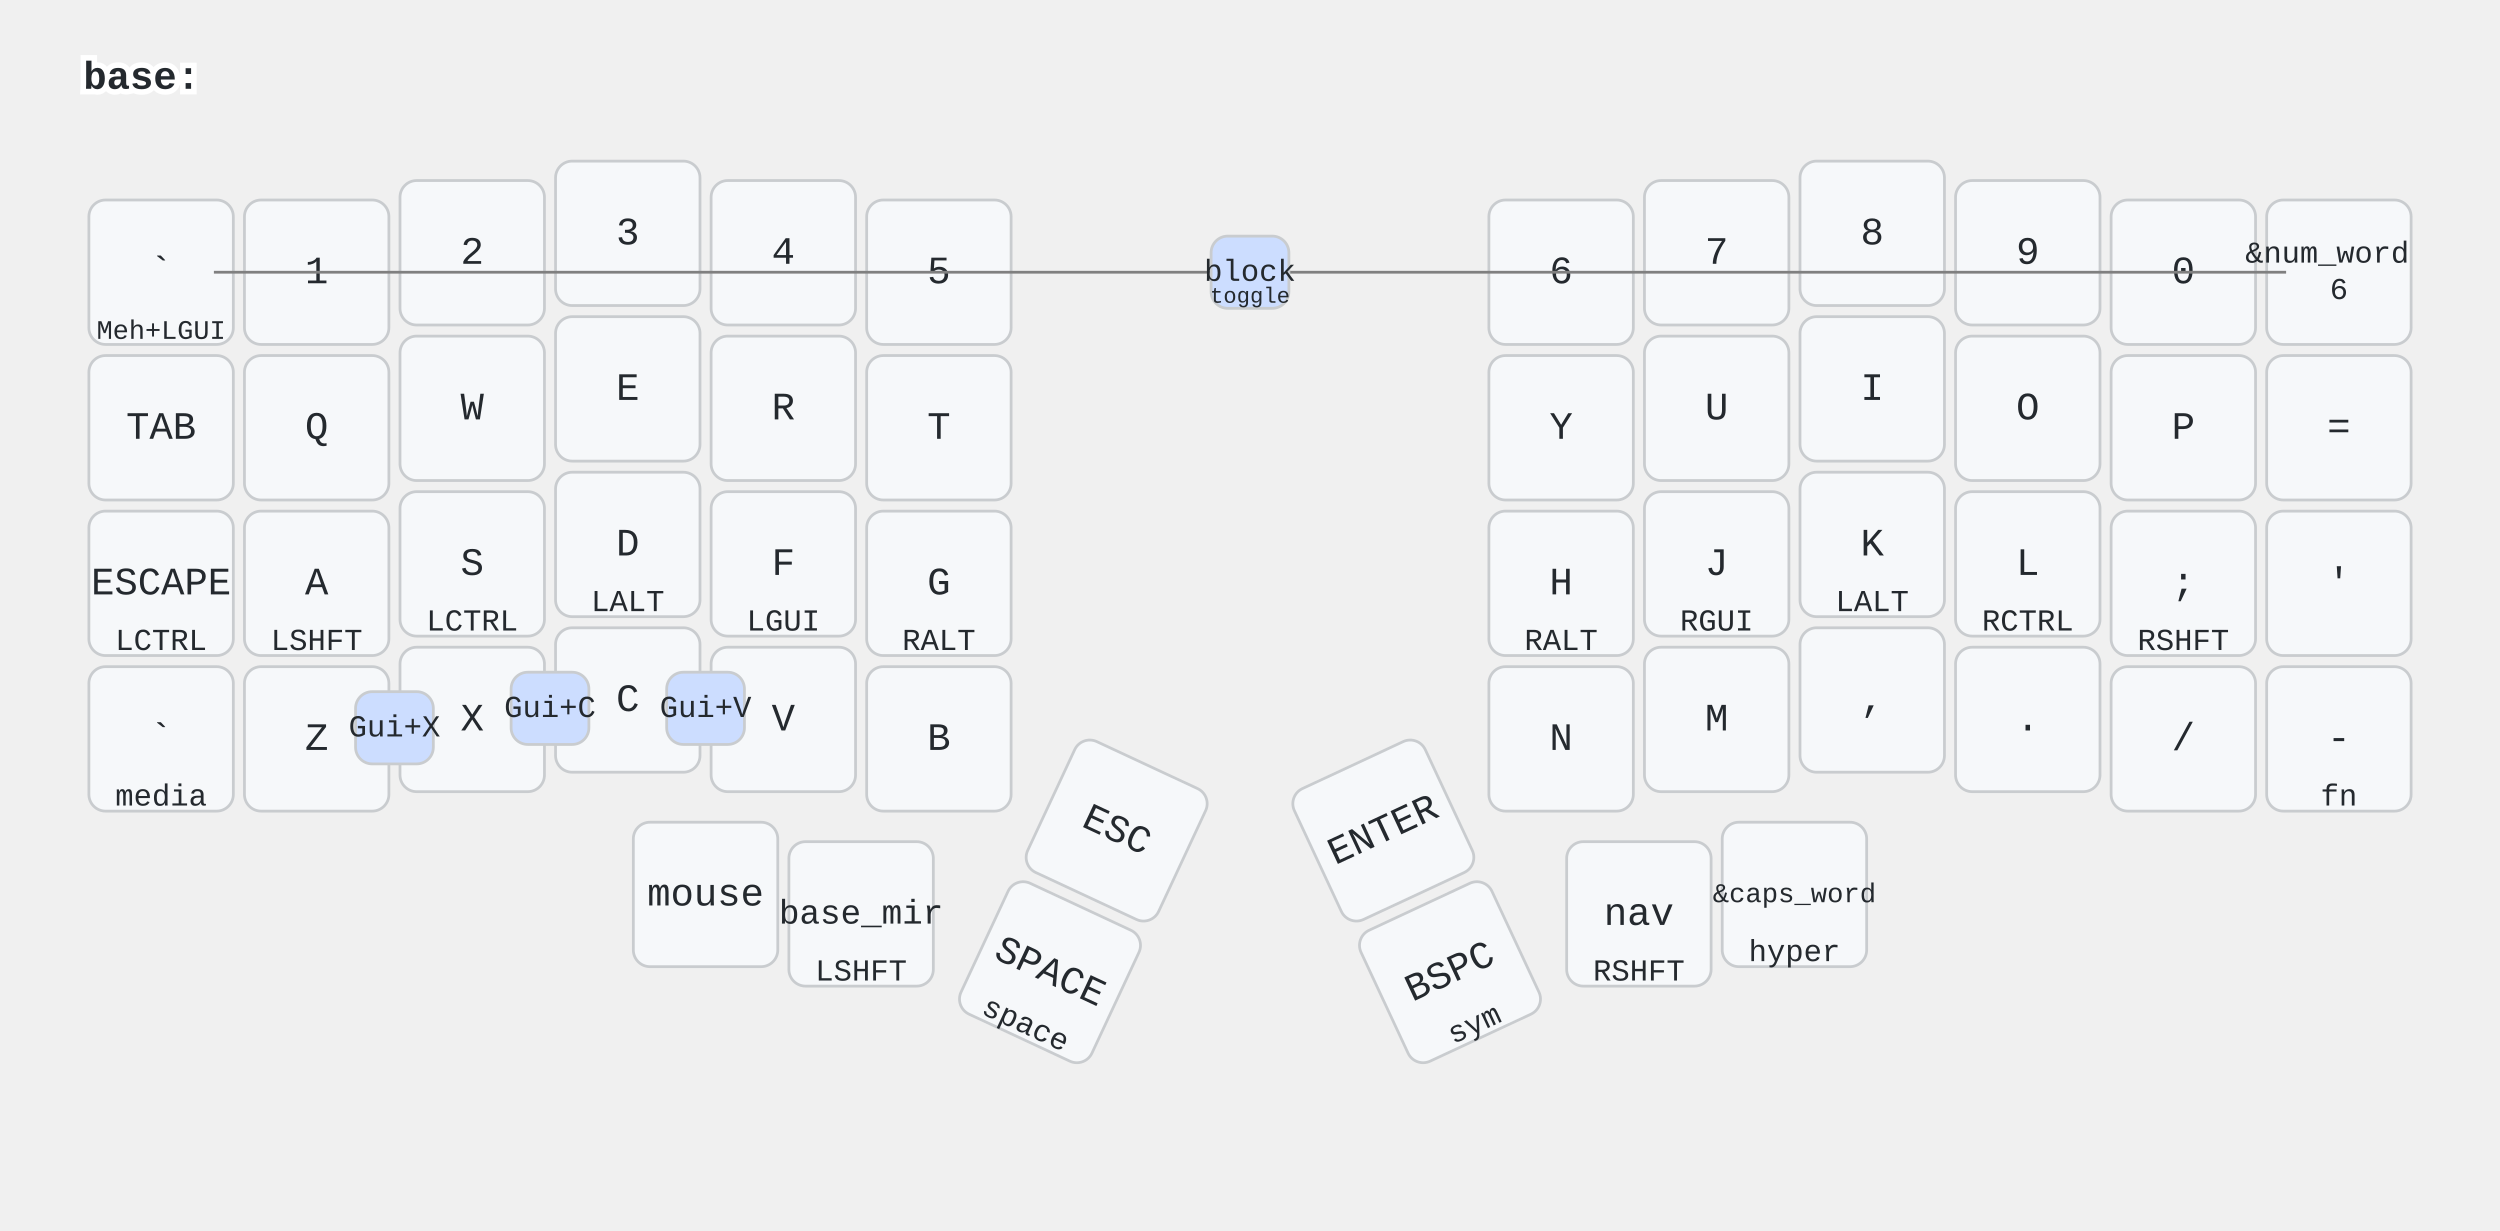
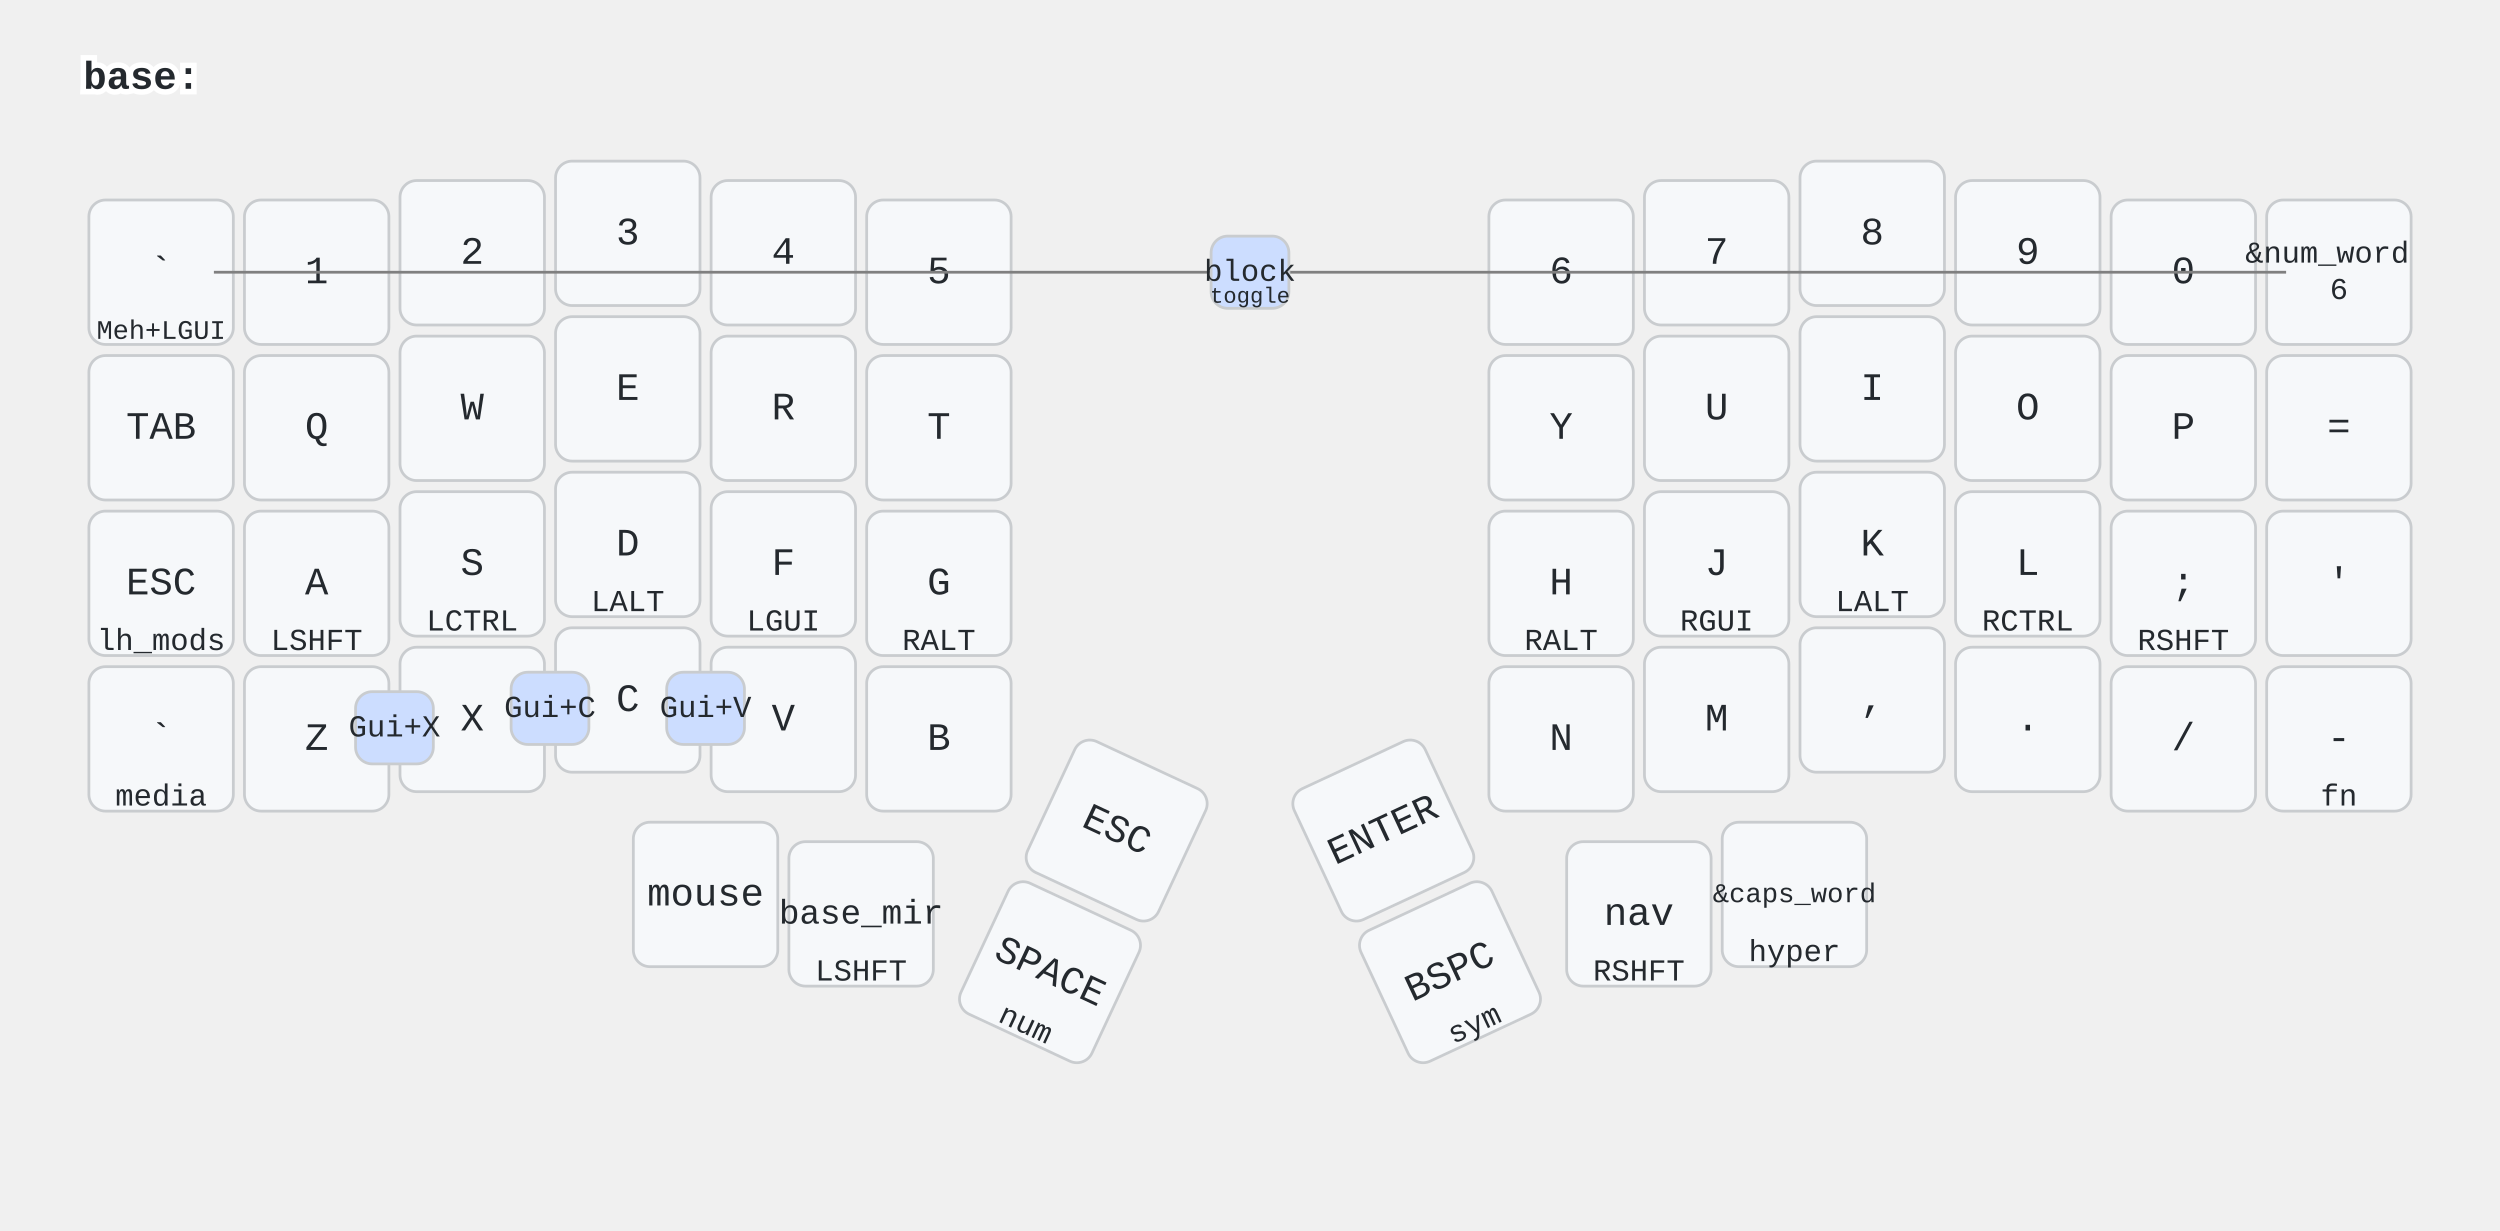
<svg xmlns="http://www.w3.org/2000/svg" width="900" height="443" viewBox="0 0 900 443" class="keymap">
  <style>/* inherit to force styles through use tags */
svg path {
    fill: inherit;
}

/* font and background color specifications */
svg.keymap {
    font-family: SFMono-Regular,Consolas,Liberation Mono,Menlo,monospace;
    font-size: 14px;
    font-kerning: normal;
    text-rendering: optimizeLegibility;
    fill: #24292e;
}

/* default key styling */
rect.key {
    fill: #f6f8fa;
}

rect.key, rect.combo {
    stroke: #c9cccf;
    stroke-width: 1;
}

/* default key side styling, only used is draw_key_sides is set */
rect.side {
    filter: brightness(90%);
}

/* color accent for combo boxes */
rect.combo, rect.combo-separate {
    fill: #cdf;
}

/* color accent for held keys */
rect.held, rect.combo.held {
    fill: #fdd;
}

/* color accent for ghost (optional) keys */
rect.ghost, rect.combo.ghost {
    stroke-dasharray: 4, 4;
    stroke-width: 2;
}

text {
    text-anchor: middle;
    dominant-baseline: middle;
}

/* styling for layer labels */
text.label {
    font-weight: bold;
    text-anchor: start;
    stroke: white;
    stroke-width: 4;
    paint-order: stroke;
}

/* styling for optional footer */
text.footer {
    text-anchor: end;
    dominant-baseline: auto;
    stroke: white;
    stroke-width: 4;
    paint-order: stroke;
}

/* styling for combo tap, and key non-tap label text */
text.combo, text.hold, text.shifted, text.left, text.right, text.tl, text.tr, text.bl, text.br {
    font-size: 11px;
}

text.hold, text.bl, text.br {
    text-anchor: middle;
    dominant-baseline: auto;
}

text.shifted, text.tl, text.tr {
    text-anchor: middle;
    dominant-baseline: hanging;
}

text.left, text.tl, text.bl {
    text-anchor: start;
}

text.right, text.tr, text.br {
    text-anchor: end;
}

text.layer-activator {
    text-decoration: underline;
}

/* styling for hold/shifted label text in combo box */
text.combo.hold, text.combo.shifted, text.combo.left, text.combo.right {
    font-size: 8px;
}

/* lighter symbol for transparent keys */
text.trans {
    fill: #7b7e81;
}

/* styling for combo dendrons */
path.combo {
    stroke-width: 1;
    stroke: gray;
    fill: none;
}

/* Start Tabler Icons Cleanup */
/* cannot use height/width with glyphs */
.icon-tabler &gt; path {
    fill: inherit;
    stroke: inherit;
    stroke-width: 2;
}
/* hide tabler's default box */
.icon-tabler &gt; path[stroke="none"][fill="none"] {
    visibility: hidden;
}
/* End Tabler Icons Cleanup */
</style>
  <g transform="translate(30, 0)" class="layer-base">
    <text x="0" y="28" class="label" id="base">base:</text>
    <g transform="translate(0, 56)">
      <g transform="translate(28, 42)" class="key keypos-0">
        <rect rx="6" ry="6" x="-26" y="-26" width="52" height="52" class="key" />
        <text x="0" y="0" class="key tap">`</text>
        <text x="0" y="24" class="key hold">
          <tspan style="font-size: 88%">Meh+LGUI</tspan>
        </text>
      </g>
      <g transform="translate(84, 42)" class="key keypos-1">
        <rect rx="6" ry="6" x="-26" y="-26" width="52" height="52" class="key" />
        <text x="0" y="0" class="key tap">1</text>
      </g>
      <g transform="translate(140, 35)" class="key keypos-2">
        <rect rx="6" ry="6" x="-26" y="-26" width="52" height="52" class="key" />
        <text x="0" y="0" class="key tap">2</text>
      </g>
      <g transform="translate(196, 28)" class="key keypos-3">
        <rect rx="6" ry="6" x="-26" y="-26" width="52" height="52" class="key" />
        <text x="0" y="0" class="key tap">3</text>
      </g>
      <g transform="translate(252, 35)" class="key keypos-4">
        <rect rx="6" ry="6" x="-26" y="-26" width="52" height="52" class="key" />
        <text x="0" y="0" class="key tap">4</text>
      </g>
      <g transform="translate(308, 42)" class="key keypos-5">
        <rect rx="6" ry="6" x="-26" y="-26" width="52" height="52" class="key" />
        <text x="0" y="0" class="key tap">5</text>
      </g>
      <g transform="translate(532, 42)" class="key keypos-6">
        <rect rx="6" ry="6" x="-26" y="-26" width="52" height="52" class="key" />
        <text x="0" y="0" class="key tap">6</text>
      </g>
      <g transform="translate(588, 35)" class="key keypos-7">
        <rect rx="6" ry="6" x="-26" y="-26" width="52" height="52" class="key" />
        <text x="0" y="0" class="key tap">7</text>
      </g>
      <g transform="translate(644, 28)" class="key keypos-8">
        <rect rx="6" ry="6" x="-26" y="-26" width="52" height="52" class="key" />
        <text x="0" y="0" class="key tap">8</text>
      </g>
      <g transform="translate(700, 35)" class="key keypos-9">
        <rect rx="6" ry="6" x="-26" y="-26" width="52" height="52" class="key" />
        <text x="0" y="0" class="key tap">9</text>
      </g>
      <g transform="translate(756, 42)" class="key keypos-10">
        <rect rx="6" ry="6" x="-26" y="-26" width="52" height="52" class="key" />
        <text x="0" y="0" class="key tap">0</text>
      </g>
      <g transform="translate(812, 42)" class="key keypos-11">
        <rect rx="6" ry="6" x="-26" y="-26" width="52" height="52" class="key" />
        <text x="0" y="0" class="key tap">
          <tspan x="0" dy="-0.6em" style="font-size: 78%">&amp;num_word</tspan>
          <tspan x="0" dy="1.2em" style="font-size: 78%">6</tspan>
        </text>
      </g>
      <g transform="translate(28, 98)" class="key keypos-12">
        <rect rx="6" ry="6" x="-26" y="-26" width="52" height="52" class="key" />
        <text x="0" y="0" class="key tap">TAB</text>
      </g>
      <g transform="translate(84, 98)" class="key keypos-13">
        <rect rx="6" ry="6" x="-26" y="-26" width="52" height="52" class="key" />
        <text x="0" y="0" class="key tap">Q</text>
      </g>
      <g transform="translate(140, 91)" class="key keypos-14">
        <rect rx="6" ry="6" x="-26" y="-26" width="52" height="52" class="key" />
        <text x="0" y="0" class="key tap">W</text>
      </g>
      <g transform="translate(196, 84)" class="key keypos-15">
        <rect rx="6" ry="6" x="-26" y="-26" width="52" height="52" class="key" />
        <text x="0" y="0" class="key tap">E</text>
      </g>
      <g transform="translate(252, 91)" class="key keypos-16">
        <rect rx="6" ry="6" x="-26" y="-26" width="52" height="52" class="key" />
        <text x="0" y="0" class="key tap">R</text>
      </g>
      <g transform="translate(308, 98)" class="key keypos-17">
        <rect rx="6" ry="6" x="-26" y="-26" width="52" height="52" class="key" />
        <text x="0" y="0" class="key tap">T</text>
      </g>
      <g transform="translate(532, 98)" class="key keypos-18">
        <rect rx="6" ry="6" x="-26" y="-26" width="52" height="52" class="key" />
        <text x="0" y="0" class="key tap">Y</text>
      </g>
      <g transform="translate(588, 91)" class="key keypos-19">
        <rect rx="6" ry="6" x="-26" y="-26" width="52" height="52" class="key" />
        <text x="0" y="0" class="key tap">U</text>
      </g>
      <g transform="translate(644, 84)" class="key keypos-20">
        <rect rx="6" ry="6" x="-26" y="-26" width="52" height="52" class="key" />
        <text x="0" y="0" class="key tap">I</text>
      </g>
      <g transform="translate(700, 91)" class="key keypos-21">
        <rect rx="6" ry="6" x="-26" y="-26" width="52" height="52" class="key" />
        <text x="0" y="0" class="key tap">O</text>
      </g>
      <g transform="translate(756, 98)" class="key keypos-22">
        <rect rx="6" ry="6" x="-26" y="-26" width="52" height="52" class="key" />
        <text x="0" y="0" class="key tap">P</text>
      </g>
      <g transform="translate(812, 98)" class="key keypos-23">
        <rect rx="6" ry="6" x="-26" y="-26" width="52" height="52" class="key" />
        <text x="0" y="0" class="key tap">=</text>
      </g>
      <g transform="translate(28, 154)" class="key keypos-24">
        <rect rx="6" ry="6" x="-26" y="-26" width="52" height="52" class="key" />
-         <text x="0" y="0" class="key tap">ESCAPE</text>
-         <text x="0" y="24" class="key hold">LCTRL</text>
+         <text x="0" y="0" class="key tap">ESC</text>
+         <text x="0" y="24" class="key hold">lh_mods</text>
      </g>
      <g transform="translate(84, 154)" class="key keypos-25">
        <rect rx="6" ry="6" x="-26" y="-26" width="52" height="52" class="key" />
        <text x="0" y="0" class="key tap">A</text>
        <text x="0" y="24" class="key hold">LSHFT</text>
      </g>
      <g transform="translate(140, 147)" class="key keypos-26">
        <rect rx="6" ry="6" x="-26" y="-26" width="52" height="52" class="key" />
        <text x="0" y="0" class="key tap">S</text>
        <text x="0" y="24" class="key hold">LCTRL</text>
      </g>
      <g transform="translate(196, 140)" class="key keypos-27">
        <rect rx="6" ry="6" x="-26" y="-26" width="52" height="52" class="key" />
        <text x="0" y="0" class="key tap">D</text>
        <text x="0" y="24" class="key hold">LALT</text>
      </g>
      <g transform="translate(252, 147)" class="key keypos-28">
        <rect rx="6" ry="6" x="-26" y="-26" width="52" height="52" class="key" />
        <text x="0" y="0" class="key tap">F</text>
        <text x="0" y="24" class="key hold">LGUI</text>
      </g>
      <g transform="translate(308, 154)" class="key keypos-29">
        <rect rx="6" ry="6" x="-26" y="-26" width="52" height="52" class="key" />
        <text x="0" y="0" class="key tap">G</text>
        <text x="0" y="24" class="key hold">RALT</text>
      </g>
      <g transform="translate(532, 154)" class="key keypos-30">
        <rect rx="6" ry="6" x="-26" y="-26" width="52" height="52" class="key" />
        <text x="0" y="0" class="key tap">H</text>
        <text x="0" y="24" class="key hold">RALT</text>
      </g>
      <g transform="translate(588, 147)" class="key keypos-31">
        <rect rx="6" ry="6" x="-26" y="-26" width="52" height="52" class="key" />
        <text x="0" y="0" class="key tap">J</text>
        <text x="0" y="24" class="key hold">RGUI</text>
      </g>
      <g transform="translate(644, 140)" class="key keypos-32">
        <rect rx="6" ry="6" x="-26" y="-26" width="52" height="52" class="key" />
        <text x="0" y="0" class="key tap">K</text>
        <text x="0" y="24" class="key hold">LALT</text>
      </g>
      <g transform="translate(700, 147)" class="key keypos-33">
        <rect rx="6" ry="6" x="-26" y="-26" width="52" height="52" class="key" />
        <text x="0" y="0" class="key tap">L</text>
        <text x="0" y="24" class="key hold">RCTRL</text>
      </g>
      <g transform="translate(756, 154)" class="key keypos-34">
        <rect rx="6" ry="6" x="-26" y="-26" width="52" height="52" class="key" />
        <text x="0" y="0" class="key tap">;</text>
        <text x="0" y="24" class="key hold">RSHFT</text>
      </g>
      <g transform="translate(812, 154)" class="key keypos-35">
        <rect rx="6" ry="6" x="-26" y="-26" width="52" height="52" class="key" />
        <text x="0" y="0" class="key tap">'</text>
      </g>
      <g transform="translate(28, 210)" class="key keypos-36">
        <rect rx="6" ry="6" x="-26" y="-26" width="52" height="52" class="key" />
        <text x="0" y="0" class="key tap">`</text>
        <text x="0" y="24" class="key hold">media</text>
      </g>
      <g transform="translate(84, 210)" class="key keypos-37">
        <rect rx="6" ry="6" x="-26" y="-26" width="52" height="52" class="key" />
        <text x="0" y="0" class="key tap">Z</text>
      </g>
      <g transform="translate(140, 203)" class="key keypos-38">
        <rect rx="6" ry="6" x="-26" y="-26" width="52" height="52" class="key" />
        <text x="0" y="0" class="key tap">X</text>
      </g>
      <g transform="translate(196, 196)" class="key keypos-39">
        <rect rx="6" ry="6" x="-26" y="-26" width="52" height="52" class="key" />
        <text x="0" y="0" class="key tap">C</text>
      </g>
      <g transform="translate(252, 203)" class="key keypos-40">
        <rect rx="6" ry="6" x="-26" y="-26" width="52" height="52" class="key" />
        <text x="0" y="0" class="key tap">V</text>
      </g>
      <g transform="translate(308, 210)" class="key keypos-41">
        <rect rx="6" ry="6" x="-26" y="-26" width="52" height="52" class="key" />
        <text x="0" y="0" class="key tap">B</text>
      </g>
      <g transform="translate(372, 243) rotate(25.0)" class="key keypos-42">
        <rect rx="6" ry="6" x="-26" y="-26" width="52" height="52" class="key" />
        <text x="0" y="0" class="key tap">ESC</text>
      </g>
      <g transform="translate(468, 243) rotate(-25.0)" class="key keypos-43">
        <rect rx="6" ry="6" x="-26" y="-26" width="52" height="52" class="key" />
        <text x="0" y="0" class="key tap">ENTER</text>
      </g>
      <g transform="translate(532, 210)" class="key keypos-44">
        <rect rx="6" ry="6" x="-26" y="-26" width="52" height="52" class="key" />
        <text x="0" y="0" class="key tap">N</text>
      </g>
      <g transform="translate(588, 203)" class="key keypos-45">
        <rect rx="6" ry="6" x="-26" y="-26" width="52" height="52" class="key" />
        <text x="0" y="0" class="key tap">M</text>
      </g>
      <g transform="translate(644, 196)" class="key keypos-46">
        <rect rx="6" ry="6" x="-26" y="-26" width="52" height="52" class="key" />
        <text x="0" y="0" class="key tap">,</text>
      </g>
      <g transform="translate(700, 203)" class="key keypos-47">
        <rect rx="6" ry="6" x="-26" y="-26" width="52" height="52" class="key" />
        <text x="0" y="0" class="key tap">.</text>
      </g>
      <g transform="translate(756, 210)" class="key keypos-48">
        <rect rx="6" ry="6" x="-26" y="-26" width="52" height="52" class="key" />
        <text x="0" y="0" class="key tap">/</text>
      </g>
      <g transform="translate(812, 210)" class="key keypos-49">
        <rect rx="6" ry="6" x="-26" y="-26" width="52" height="52" class="key" />
        <text x="0" y="0" class="key tap">-</text>
        <text x="0" y="24" class="key hold">fn</text>
      </g>
      <g transform="translate(224, 266)" class="key keypos-50">
        <rect rx="6" ry="6" x="-26" y="-26" width="52" height="52" class="key" />
        <text x="0" y="0" class="key tap">mouse</text>
      </g>
      <g transform="translate(280, 273)" class="key keypos-51">
        <rect rx="6" ry="6" x="-26" y="-26" width="52" height="52" class="key" />
        <text x="0" y="0" class="key tap">
          <tspan style="font-size: 88%">base_mir</tspan>
        </text>
        <text x="0" y="24" class="key hold">LSHFT</text>
      </g>
      <g transform="translate(348, 294) rotate(25.0)" class="key keypos-52">
        <rect rx="6" ry="6" x="-26" y="-26" width="52" height="52" class="key" />
        <text x="0" y="0" class="key tap">SPACE</text>
-         <text x="0" y="24" class="key hold">space</text>
+         <text x="0" y="24" class="key hold">num</text>
      </g>
      <g transform="translate(492, 294) rotate(-25.0)" class="key keypos-53">
        <rect rx="6" ry="6" x="-26" y="-26" width="52" height="52" class="key" />
        <text x="0" y="0" class="key tap">BSPC</text>
        <text x="0" y="24" class="key hold">sym</text>
      </g>
      <g transform="translate(560, 273)" class="key keypos-54">
        <rect rx="6" ry="6" x="-26" y="-26" width="52" height="52" class="key" />
        <text x="0" y="0" class="key tap">nav</text>
        <text x="0" y="24" class="key hold">RSHFT</text>
      </g>
      <g transform="translate(616, 266)" class="key keypos-55">
        <rect rx="6" ry="6" x="-26" y="-26" width="52" height="52" class="key" />
        <text x="0" y="0" class="key tap">
          <tspan style="font-size: 70%">&amp;caps_word</tspan>
        </text>
        <text x="0" y="24" class="key hold">hyper</text>
      </g>
      <g class="combo combopos-0">
        <rect rx="6" ry="6" x="98" y="193" width="28" height="26" class="combo" />
        <text x="112" y="206" class="combo tap">Gui+X</text>
      </g>
      <g class="combo combopos-1">
        <rect rx="6" ry="6" x="154" y="186" width="28" height="26" class="combo" />
        <text x="168" y="199" class="combo tap">Gui+C</text>
      </g>
      <g class="combo combopos-2">
        <rect rx="6" ry="6" x="210" y="186" width="28" height="26" class="combo" />
        <text x="224" y="199" class="combo tap">Gui+V</text>
      </g>
      <g class="combo combopos-3">
        <path d="M420,42 l-373,0" class="combo" />
        <path d="M420,42 l373,0" class="combo" />
        <rect rx="6" ry="6" x="406" y="29" width="28" height="26" class="combo" />
        <text x="420" y="42" class="combo tap">block</text>
        <text x="420" y="53" class="combo hold">toggle</text>
      </g>
    </g>
  </g>
</svg>
